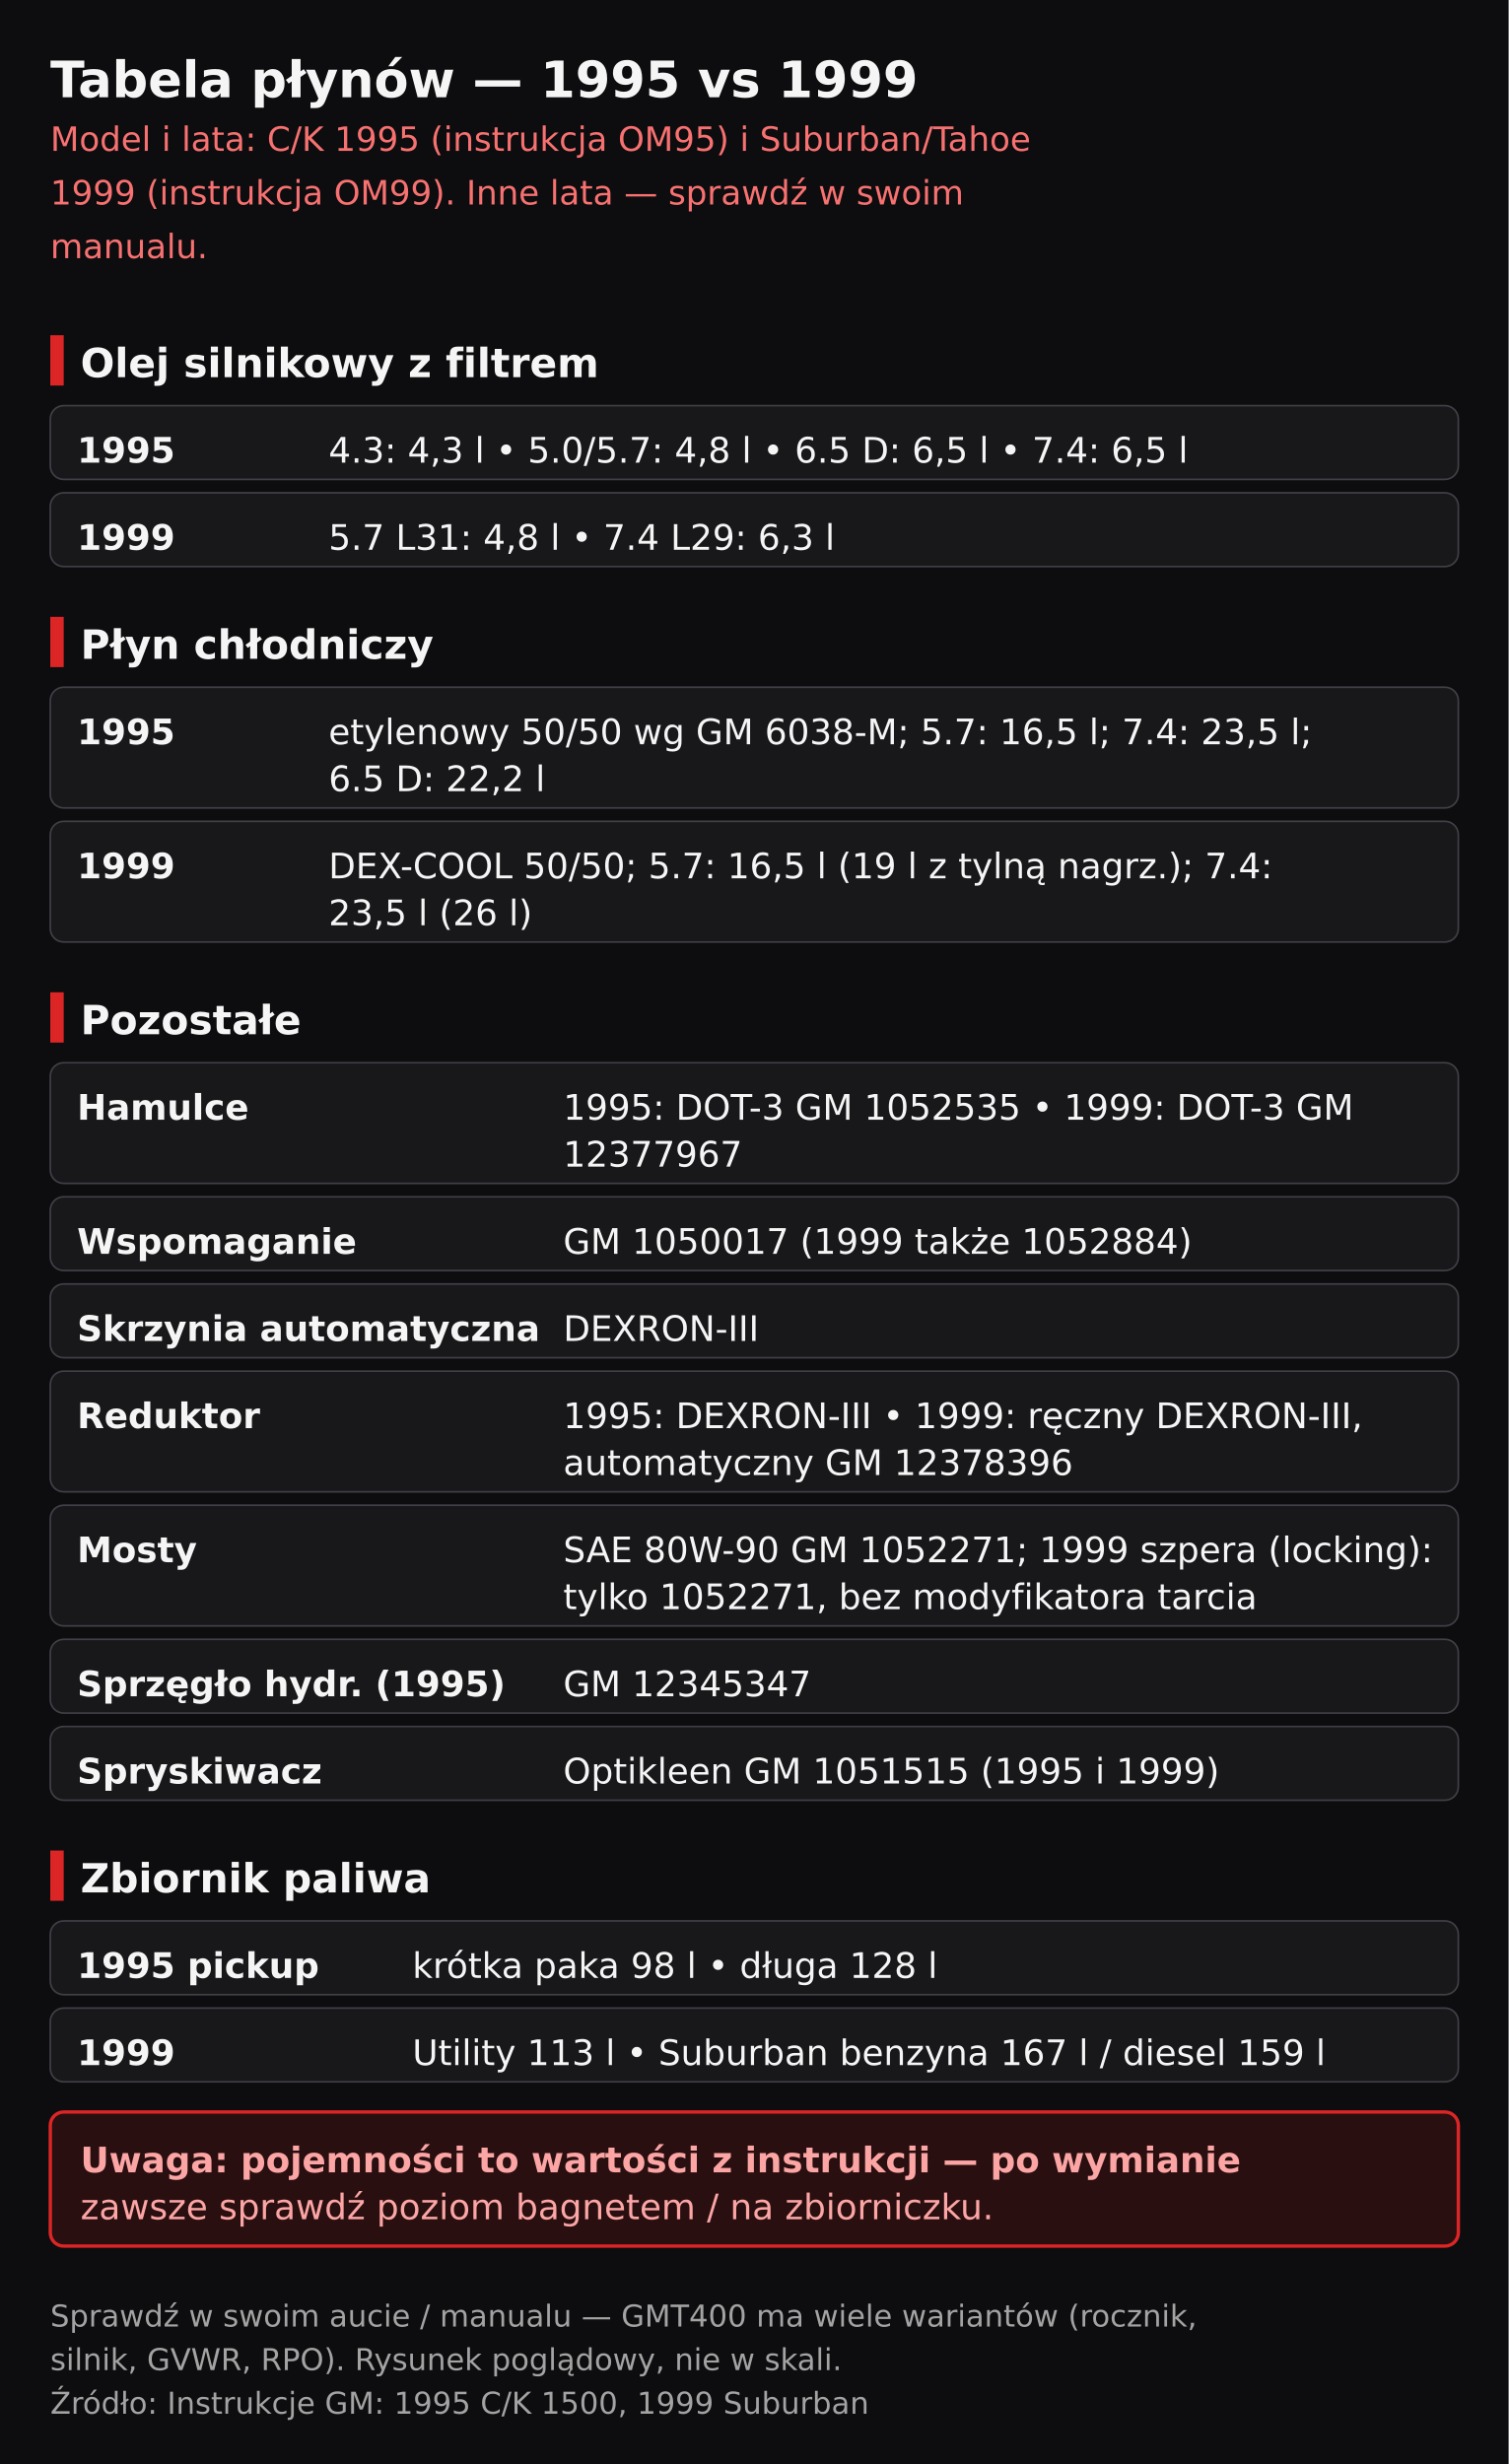
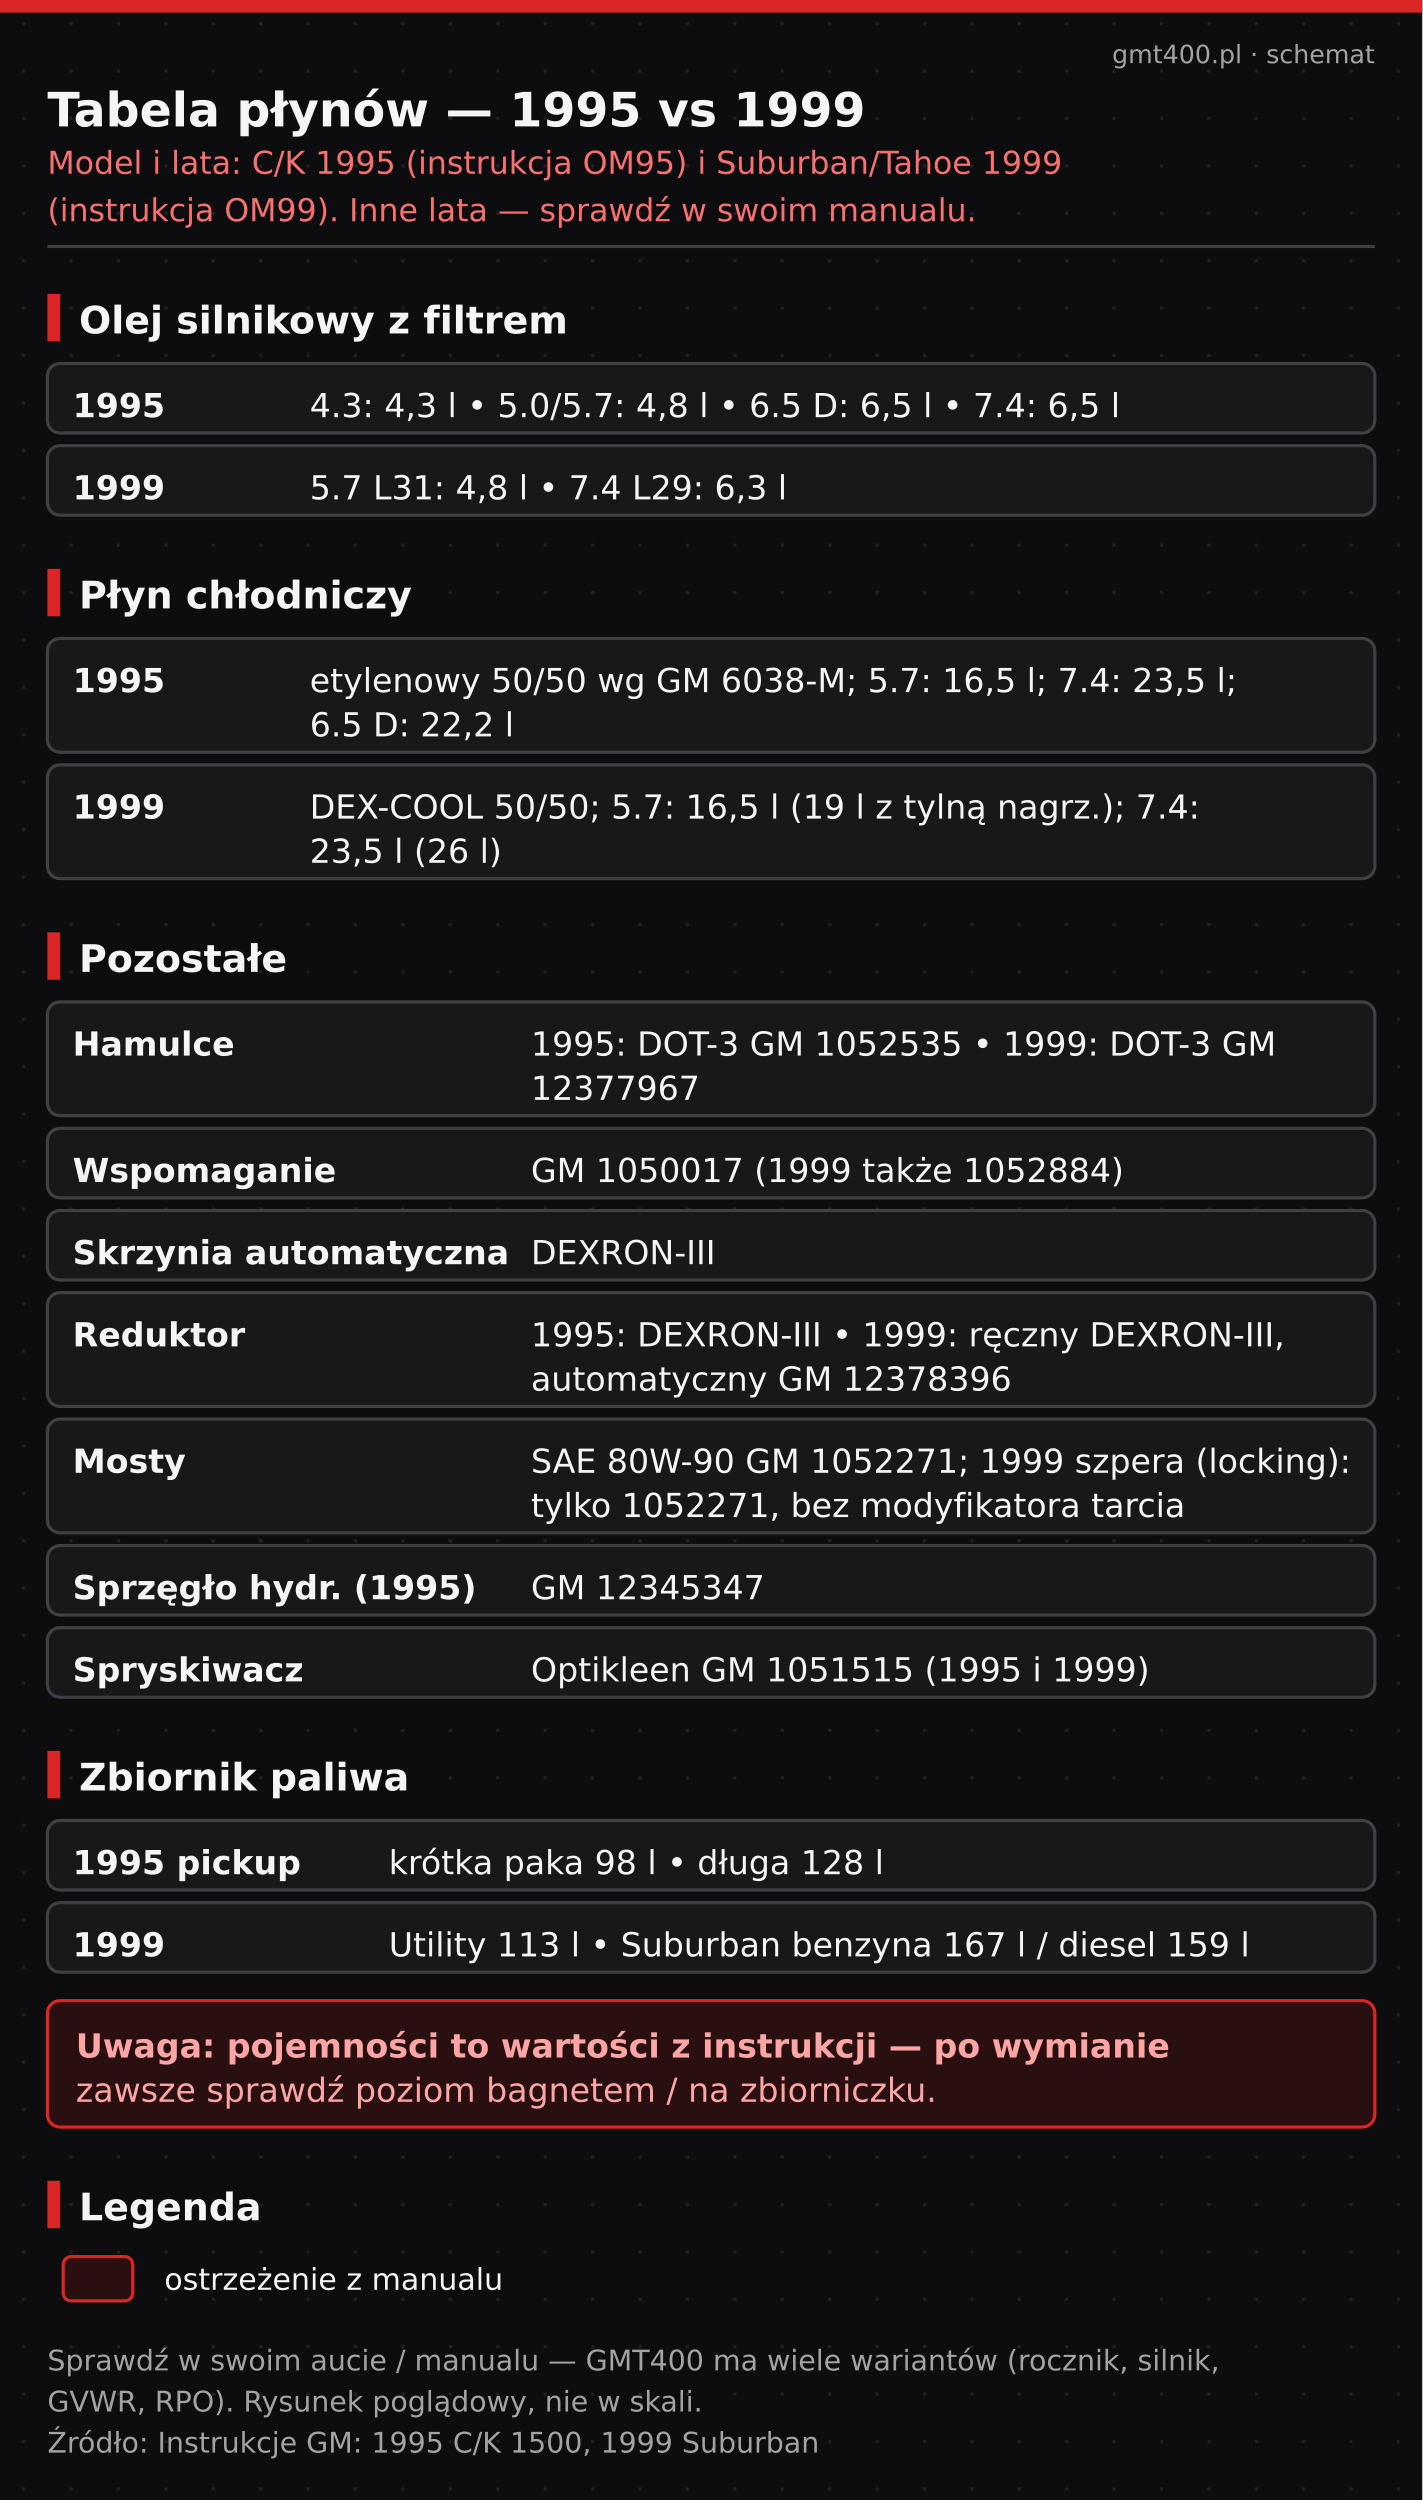
- <svg xmlns="http://www.w3.org/2000/svg" viewBox="0 0 900 1470" width="900" height="1470" role="img" aria-label="Tabela płynów — 1995 vs 1999">
-   <rect width="900" height="1470" fill="#0d0d0f" />
+ <svg xmlns="http://www.w3.org/2000/svg" viewBox="0 0 900 1582" width="900" height="1582" role="img" aria-label="Tabela płynów — 1995 vs 1999">
+   <defs>
+     <pattern id="g" width="30" height="30" patternUnits="userSpaceOnUse">
+       <circle cx="15" cy="15" r="1.2" fill="#1f1f24" />
+     </pattern>
+   </defs>
+   <rect width="900" height="1582" fill="#0d0d0f" />
+   <rect width="900" height="1582" fill="url(#g)" />
  <g font-family="DejaVu Sans, Arial, sans-serif">
-     <text x="30" y="58" font-size="30" fill="#f5f5f5" font-weight="bold">Tabela płynów — 1995 vs 1999</text>
-     <text x="30" y="90" font-size="20" fill="#f87171">Model i lata: C/K 1995 (instrukcja OM95) i Suburban/Tahoe</text>
-     <text x="30" y="122" font-size="20" fill="#f87171">1999 (instrukcja OM99). Inne lata — sprawdź w swoim</text>
-     <text x="30" y="154" font-size="20" fill="#f87171">manualu.</text>
-     <rect x="30" y="200" width="8" height="30" fill="#dc2626" />
-     <text x="48" y="225" font-size="24" fill="#f5f5f5" font-weight="bold">Olej silnikowy z filtrem</text>
-     <rect x="30" y="242" width="840" height="44" rx="8" fill="#18181b" stroke="#3f3f46" />
-     <text x="46" y="276" font-size="21" fill="#f5f5f5" font-weight="bold">1995</text>
-     <text x="196" y="276" font-size="21" fill="#f5f5f5">4.3: 4,3 l • 5.0/5.7: 4,8 l • 6.5 D: 6,5 l • 7.4: 6,5 l</text>
-     <rect x="30" y="294" width="840" height="44" rx="8" fill="#18181b" stroke="#3f3f46" />
-     <text x="46" y="328" font-size="21" fill="#f5f5f5" font-weight="bold">1999</text>
-     <text x="196" y="328" font-size="21" fill="#f5f5f5">5.7 L31: 4,8 l • 7.4 L29: 6,3 l</text>
-     <rect x="30" y="368" width="8" height="30" fill="#dc2626" />
-     <text x="48" y="393" font-size="24" fill="#f5f5f5" font-weight="bold">Płyn chłodniczy</text>
-     <rect x="30" y="410" width="840" height="72" rx="8" fill="#18181b" stroke="#3f3f46" />
-     <text x="46" y="444" font-size="21" fill="#f5f5f5" font-weight="bold">1995</text>
-     <text x="196" y="444" font-size="21" fill="#f5f5f5">etylenowy 50/50 wg GM 6038-M; 5.7: 16,5 l; 7.4: 23,5 l;</text>
-     <text x="196" y="472" font-size="21" fill="#f5f5f5">6.5 D: 22,2 l</text>
-     <rect x="30" y="490" width="840" height="72" rx="8" fill="#18181b" stroke="#3f3f46" />
-     <text x="46" y="524" font-size="21" fill="#f5f5f5" font-weight="bold">1999</text>
-     <text x="196" y="524" font-size="21" fill="#f5f5f5">DEX-COOL 50/50; 5.7: 16,5 l (19 l z tylną nagrz.); 7.4:</text>
-     <text x="196" y="552" font-size="21" fill="#f5f5f5">23,5 l (26 l)</text>
-     <rect x="30" y="592" width="8" height="30" fill="#dc2626" />
-     <text x="48" y="617" font-size="24" fill="#f5f5f5" font-weight="bold">Pozostałe</text>
-     <rect x="30" y="634" width="840" height="72" rx="8" fill="#18181b" stroke="#3f3f46" />
+     <rect x="0" y="0" width="900" height="8" fill="#dc2626" />
+     <text x="870" y="40" font-size="16" fill="#a3a3a3" text-anchor="end">gmt400.pl · schemat</text>
+     <text x="30" y="80" font-size="30" fill="#f5f5f5" font-weight="bold">Tabela płynów — 1995 vs 1999</text>
+     <text x="30" y="110" font-size="20" fill="#f87171">Model i lata: C/K 1995 (instrukcja OM95) i Suburban/Tahoe 1999</text>
+     <text x="30" y="140" font-size="20" fill="#f87171">(instrukcja OM99). Inne lata — sprawdź w swoim manualu.</text>
+     <line x1="30" y1="156" x2="870" y2="156" stroke="#3f3f46" stroke-width="2" />
+     <rect x="30" y="186" width="8" height="30" fill="#dc2626" />
+     <text x="50" y="211" font-size="24" fill="#f5f5f5" font-weight="bold">Olej silnikowy z filtrem</text>
+     <rect x="30" y="230" width="840" height="44" rx="8" fill="#18181b" stroke="#3f3f46" stroke-width="2" />
+     <text x="46" y="264" font-size="21" fill="#f5f5f5" font-weight="bold">1995</text>
+     <text x="196" y="264" font-size="21" fill="#f5f5f5">4.3: 4,3 l • 5.0/5.7: 4,8 l • 6.5 D: 6,5 l • 7.4: 6,5 l</text>
+     <rect x="30" y="282" width="840" height="44" rx="8" fill="#18181b" stroke="#3f3f46" stroke-width="2" />
+     <text x="46" y="316" font-size="21" fill="#f5f5f5" font-weight="bold">1999</text>
+     <text x="196" y="316" font-size="21" fill="#f5f5f5">5.7 L31: 4,8 l • 7.4 L29: 6,3 l</text>
+     <rect x="30" y="360" width="8" height="30" fill="#dc2626" />
+     <text x="50" y="385" font-size="24" fill="#f5f5f5" font-weight="bold">Płyn chłodniczy</text>
+     <rect x="30" y="404" width="840" height="72" rx="8" fill="#18181b" stroke="#3f3f46" stroke-width="2" />
+     <text x="46" y="438" font-size="21" fill="#f5f5f5" font-weight="bold">1995</text>
+     <text x="196" y="438" font-size="21" fill="#f5f5f5">etylenowy 50/50 wg GM 6038-M; 5.7: 16,5 l; 7.4: 23,5 l;</text>
+     <text x="196" y="466" font-size="21" fill="#f5f5f5">6.5 D: 22,2 l</text>
+     <rect x="30" y="484" width="840" height="72" rx="8" fill="#18181b" stroke="#3f3f46" stroke-width="2" />
+     <text x="46" y="518" font-size="21" fill="#f5f5f5" font-weight="bold">1999</text>
+     <text x="196" y="518" font-size="21" fill="#f5f5f5">DEX-COOL 50/50; 5.7: 16,5 l (19 l z tylną nagrz.); 7.4:</text>
+     <text x="196" y="546" font-size="21" fill="#f5f5f5">23,5 l (26 l)</text>
+     <rect x="30" y="590" width="8" height="30" fill="#dc2626" />
+     <text x="50" y="615" font-size="24" fill="#f5f5f5" font-weight="bold">Pozostałe</text>
+     <rect x="30" y="634" width="840" height="72" rx="8" fill="#18181b" stroke="#3f3f46" stroke-width="2" />
    <text x="46" y="668" font-size="21" fill="#f5f5f5" font-weight="bold">Hamulce</text>
    <text x="336" y="668" font-size="21" fill="#f5f5f5">1995: DOT-3 GM 1052535 • 1999: DOT-3 GM</text>
    <text x="336" y="696" font-size="21" fill="#f5f5f5">12377967</text>
-     <rect x="30" y="714" width="840" height="44" rx="8" fill="#18181b" stroke="#3f3f46" />
+     <rect x="30" y="714" width="840" height="44" rx="8" fill="#18181b" stroke="#3f3f46" stroke-width="2" />
    <text x="46" y="748" font-size="21" fill="#f5f5f5" font-weight="bold">Wspomaganie</text>
    <text x="336" y="748" font-size="21" fill="#f5f5f5">GM 1050017 (1999 także 1052884)</text>
-     <rect x="30" y="766" width="840" height="44" rx="8" fill="#18181b" stroke="#3f3f46" />
+     <rect x="30" y="766" width="840" height="44" rx="8" fill="#18181b" stroke="#3f3f46" stroke-width="2" />
    <text x="46" y="800" font-size="21" fill="#f5f5f5" font-weight="bold">Skrzynia automatyczna</text>
    <text x="336" y="800" font-size="21" fill="#f5f5f5">DEXRON-III</text>
-     <rect x="30" y="818" width="840" height="72" rx="8" fill="#18181b" stroke="#3f3f46" />
+     <rect x="30" y="818" width="840" height="72" rx="8" fill="#18181b" stroke="#3f3f46" stroke-width="2" />
    <text x="46" y="852" font-size="21" fill="#f5f5f5" font-weight="bold">Reduktor</text>
    <text x="336" y="852" font-size="21" fill="#f5f5f5">1995: DEXRON-III • 1999: ręczny DEXRON-III,</text>
    <text x="336" y="880" font-size="21" fill="#f5f5f5">automatyczny GM 12378396</text>
-     <rect x="30" y="898" width="840" height="72" rx="8" fill="#18181b" stroke="#3f3f46" />
+     <rect x="30" y="898" width="840" height="72" rx="8" fill="#18181b" stroke="#3f3f46" stroke-width="2" />
    <text x="46" y="932" font-size="21" fill="#f5f5f5" font-weight="bold">Mosty</text>
    <text x="336" y="932" font-size="21" fill="#f5f5f5">SAE 80W-90 GM 1052271; 1999 szpera (locking):</text>
    <text x="336" y="960" font-size="21" fill="#f5f5f5">tylko 1052271, bez modyfikatora tarcia</text>
-     <rect x="30" y="978" width="840" height="44" rx="8" fill="#18181b" stroke="#3f3f46" />
+     <rect x="30" y="978" width="840" height="44" rx="8" fill="#18181b" stroke="#3f3f46" stroke-width="2" />
    <text x="46" y="1012" font-size="21" fill="#f5f5f5" font-weight="bold">Sprzęgło hydr. (1995)</text>
    <text x="336" y="1012" font-size="21" fill="#f5f5f5">GM 12345347</text>
-     <rect x="30" y="1030" width="840" height="44" rx="8" fill="#18181b" stroke="#3f3f46" />
+     <rect x="30" y="1030" width="840" height="44" rx="8" fill="#18181b" stroke="#3f3f46" stroke-width="2" />
    <text x="46" y="1064" font-size="21" fill="#f5f5f5" font-weight="bold">Spryskiwacz</text>
    <text x="336" y="1064" font-size="21" fill="#f5f5f5">Optikleen GM 1051515 (1995 i 1999)</text>
-     <rect x="30" y="1104" width="8" height="30" fill="#dc2626" />
-     <text x="48" y="1129" font-size="24" fill="#f5f5f5" font-weight="bold">Zbiornik paliwa</text>
-     <rect x="30" y="1146" width="840" height="44" rx="8" fill="#18181b" stroke="#3f3f46" />
-     <text x="46" y="1180" font-size="21" fill="#f5f5f5" font-weight="bold">1995 pickup</text>
-     <text x="246" y="1180" font-size="21" fill="#f5f5f5">krótka paka 98 l • długa 128 l</text>
-     <rect x="30" y="1198" width="840" height="44" rx="8" fill="#18181b" stroke="#3f3f46" />
-     <text x="46" y="1232" font-size="21" fill="#f5f5f5" font-weight="bold">1999</text>
-     <text x="246" y="1232" font-size="21" fill="#f5f5f5">Utility 113 l • Suburban benzyna 167 l / diesel 159 l</text>
-     <rect x="30" y="1260" width="840" height="80" rx="8" fill="#2a0f10" stroke="#dc2626" stroke-width="2" />
-     <text x="48" y="1296" font-size="21" fill="#fca5a5" font-weight="bold">Uwaga: pojemności to wartości z instrukcji — po wymianie</text>
-     <text x="48" y="1324" font-size="21" fill="#fca5a5">zawsze sprawdź poziom bagnetem / na zbiorniczku.</text>
-     <text x="30" y="1388" font-size="18" fill="#a3a3a3">Sprawdź w swoim aucie / manualu — GMT400 ma wiele wariantów (rocznik,</text>
-     <text x="30" y="1414" font-size="18" fill="#a3a3a3">silnik, GVWR, RPO). Rysunek poglądowy, nie w skali.</text>
-     <text x="30" y="1440" font-size="18" fill="#a3a3a3">Źródło: Instrukcje GM: 1995 C/K 1500, 1999 Suburban</text>
+     <rect x="30" y="1108" width="8" height="30" fill="#dc2626" />
+     <text x="50" y="1133" font-size="24" fill="#f5f5f5" font-weight="bold">Zbiornik paliwa</text>
+     <rect x="30" y="1152" width="840" height="44" rx="8" fill="#18181b" stroke="#3f3f46" stroke-width="2" />
+     <text x="46" y="1186" font-size="21" fill="#f5f5f5" font-weight="bold">1995 pickup</text>
+     <text x="246" y="1186" font-size="21" fill="#f5f5f5">krótka paka 98 l • długa 128 l</text>
+     <rect x="30" y="1204" width="840" height="44" rx="8" fill="#18181b" stroke="#3f3f46" stroke-width="2" />
+     <text x="46" y="1238" font-size="21" fill="#f5f5f5" font-weight="bold">1999</text>
+     <text x="246" y="1238" font-size="21" fill="#f5f5f5">Utility 113 l • Suburban benzyna 167 l / diesel 159 l</text>
+     <rect x="30" y="1266" width="840" height="80" rx="8" fill="#2a0f10" stroke="#dc2626" stroke-width="2" />
+     <text x="48" y="1302" font-size="21" fill="#fca5a5" font-weight="bold">Uwaga: pojemności to wartości z instrukcji — po wymianie</text>
+     <text x="48" y="1330" font-size="21" fill="#fca5a5">zawsze sprawdź poziom bagnetem / na zbiorniczku.</text>
+     <rect x="30" y="1380" width="8" height="30" fill="#dc2626" />
+     <text x="50" y="1405" font-size="24" fill="#f5f5f5" font-weight="bold">Legenda</text>
+     <rect x="40" y="1428" width="44" height="28" rx="5" fill="#2a0f10" stroke="#dc2626" stroke-width="2" />
+     <text x="104" y="1449" font-size="19" fill="#f5f5f5">ostrzeżenie z manualu</text>
+     <text x="30" y="1500" font-size="18" fill="#a3a3a3">Sprawdź w swoim aucie / manualu — GMT400 ma wiele wariantów (rocznik, silnik,</text>
+     <text x="30" y="1526" font-size="18" fill="#a3a3a3">GVWR, RPO). Rysunek poglądowy, nie w skali.</text>
+     <text x="30" y="1552" font-size="18" fill="#a3a3a3">Źródło: Instrukcje GM: 1995 C/K 1500, 1999 Suburban</text>
  </g>
</svg>
